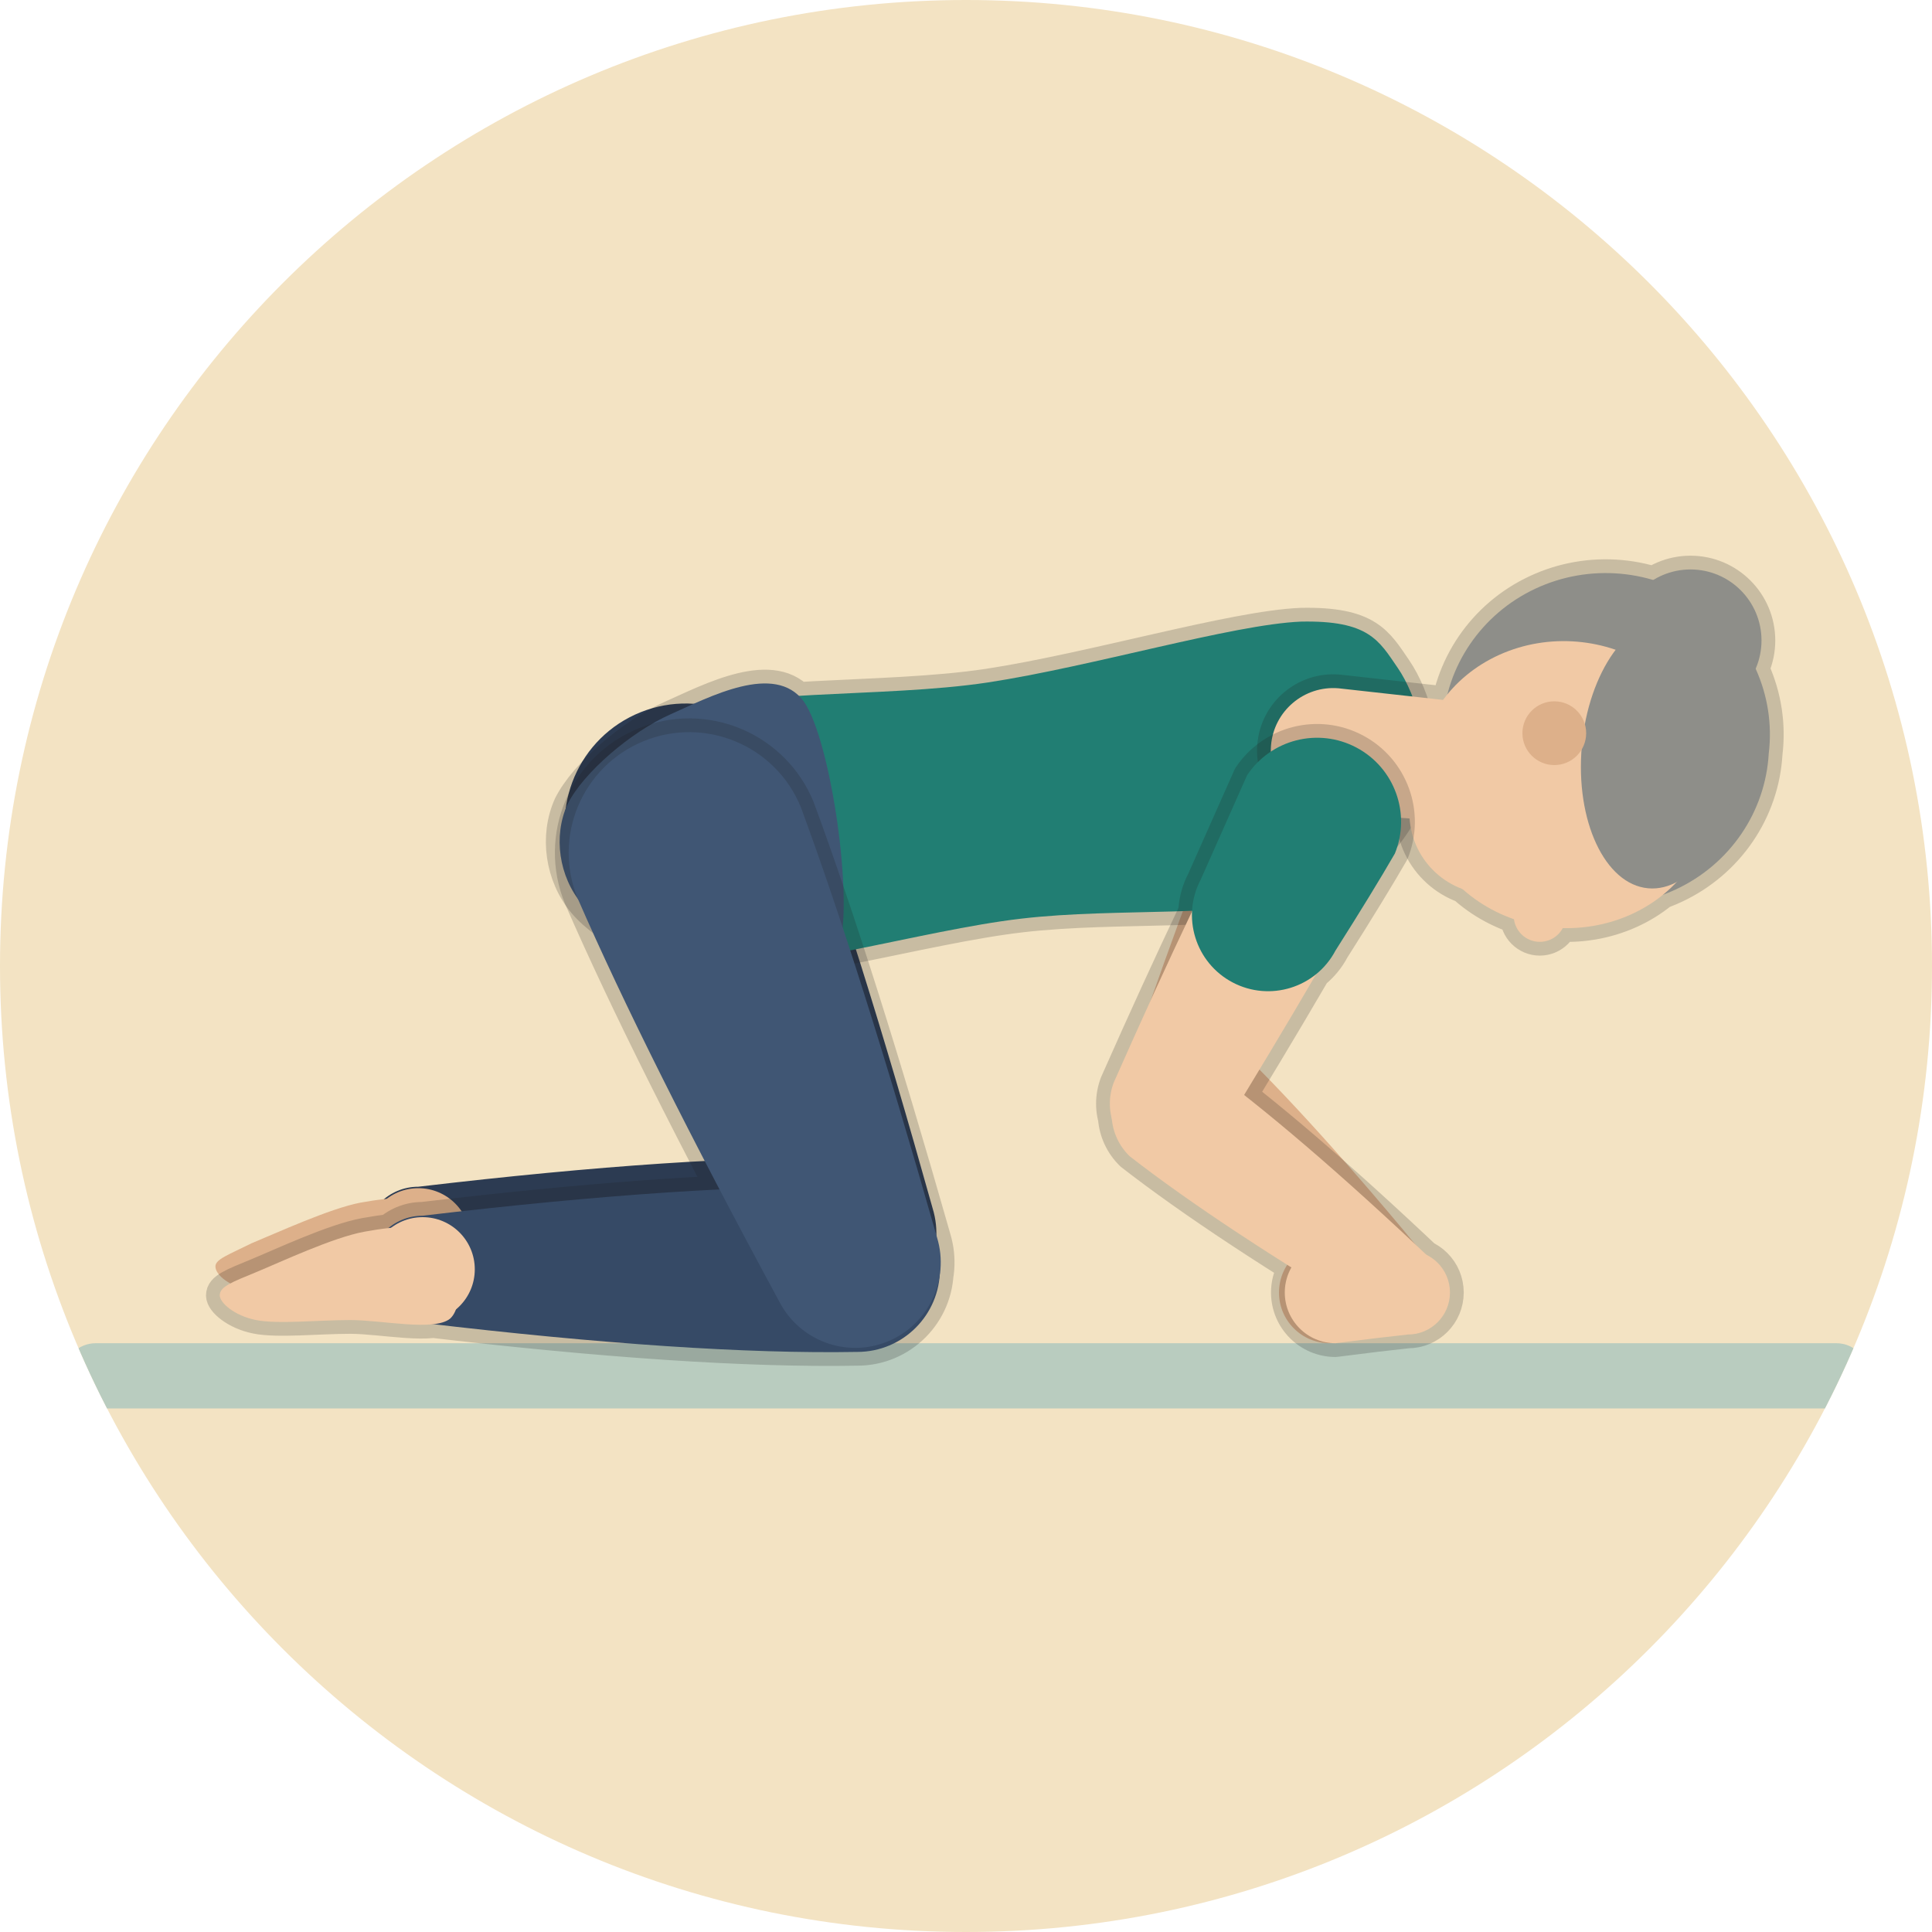
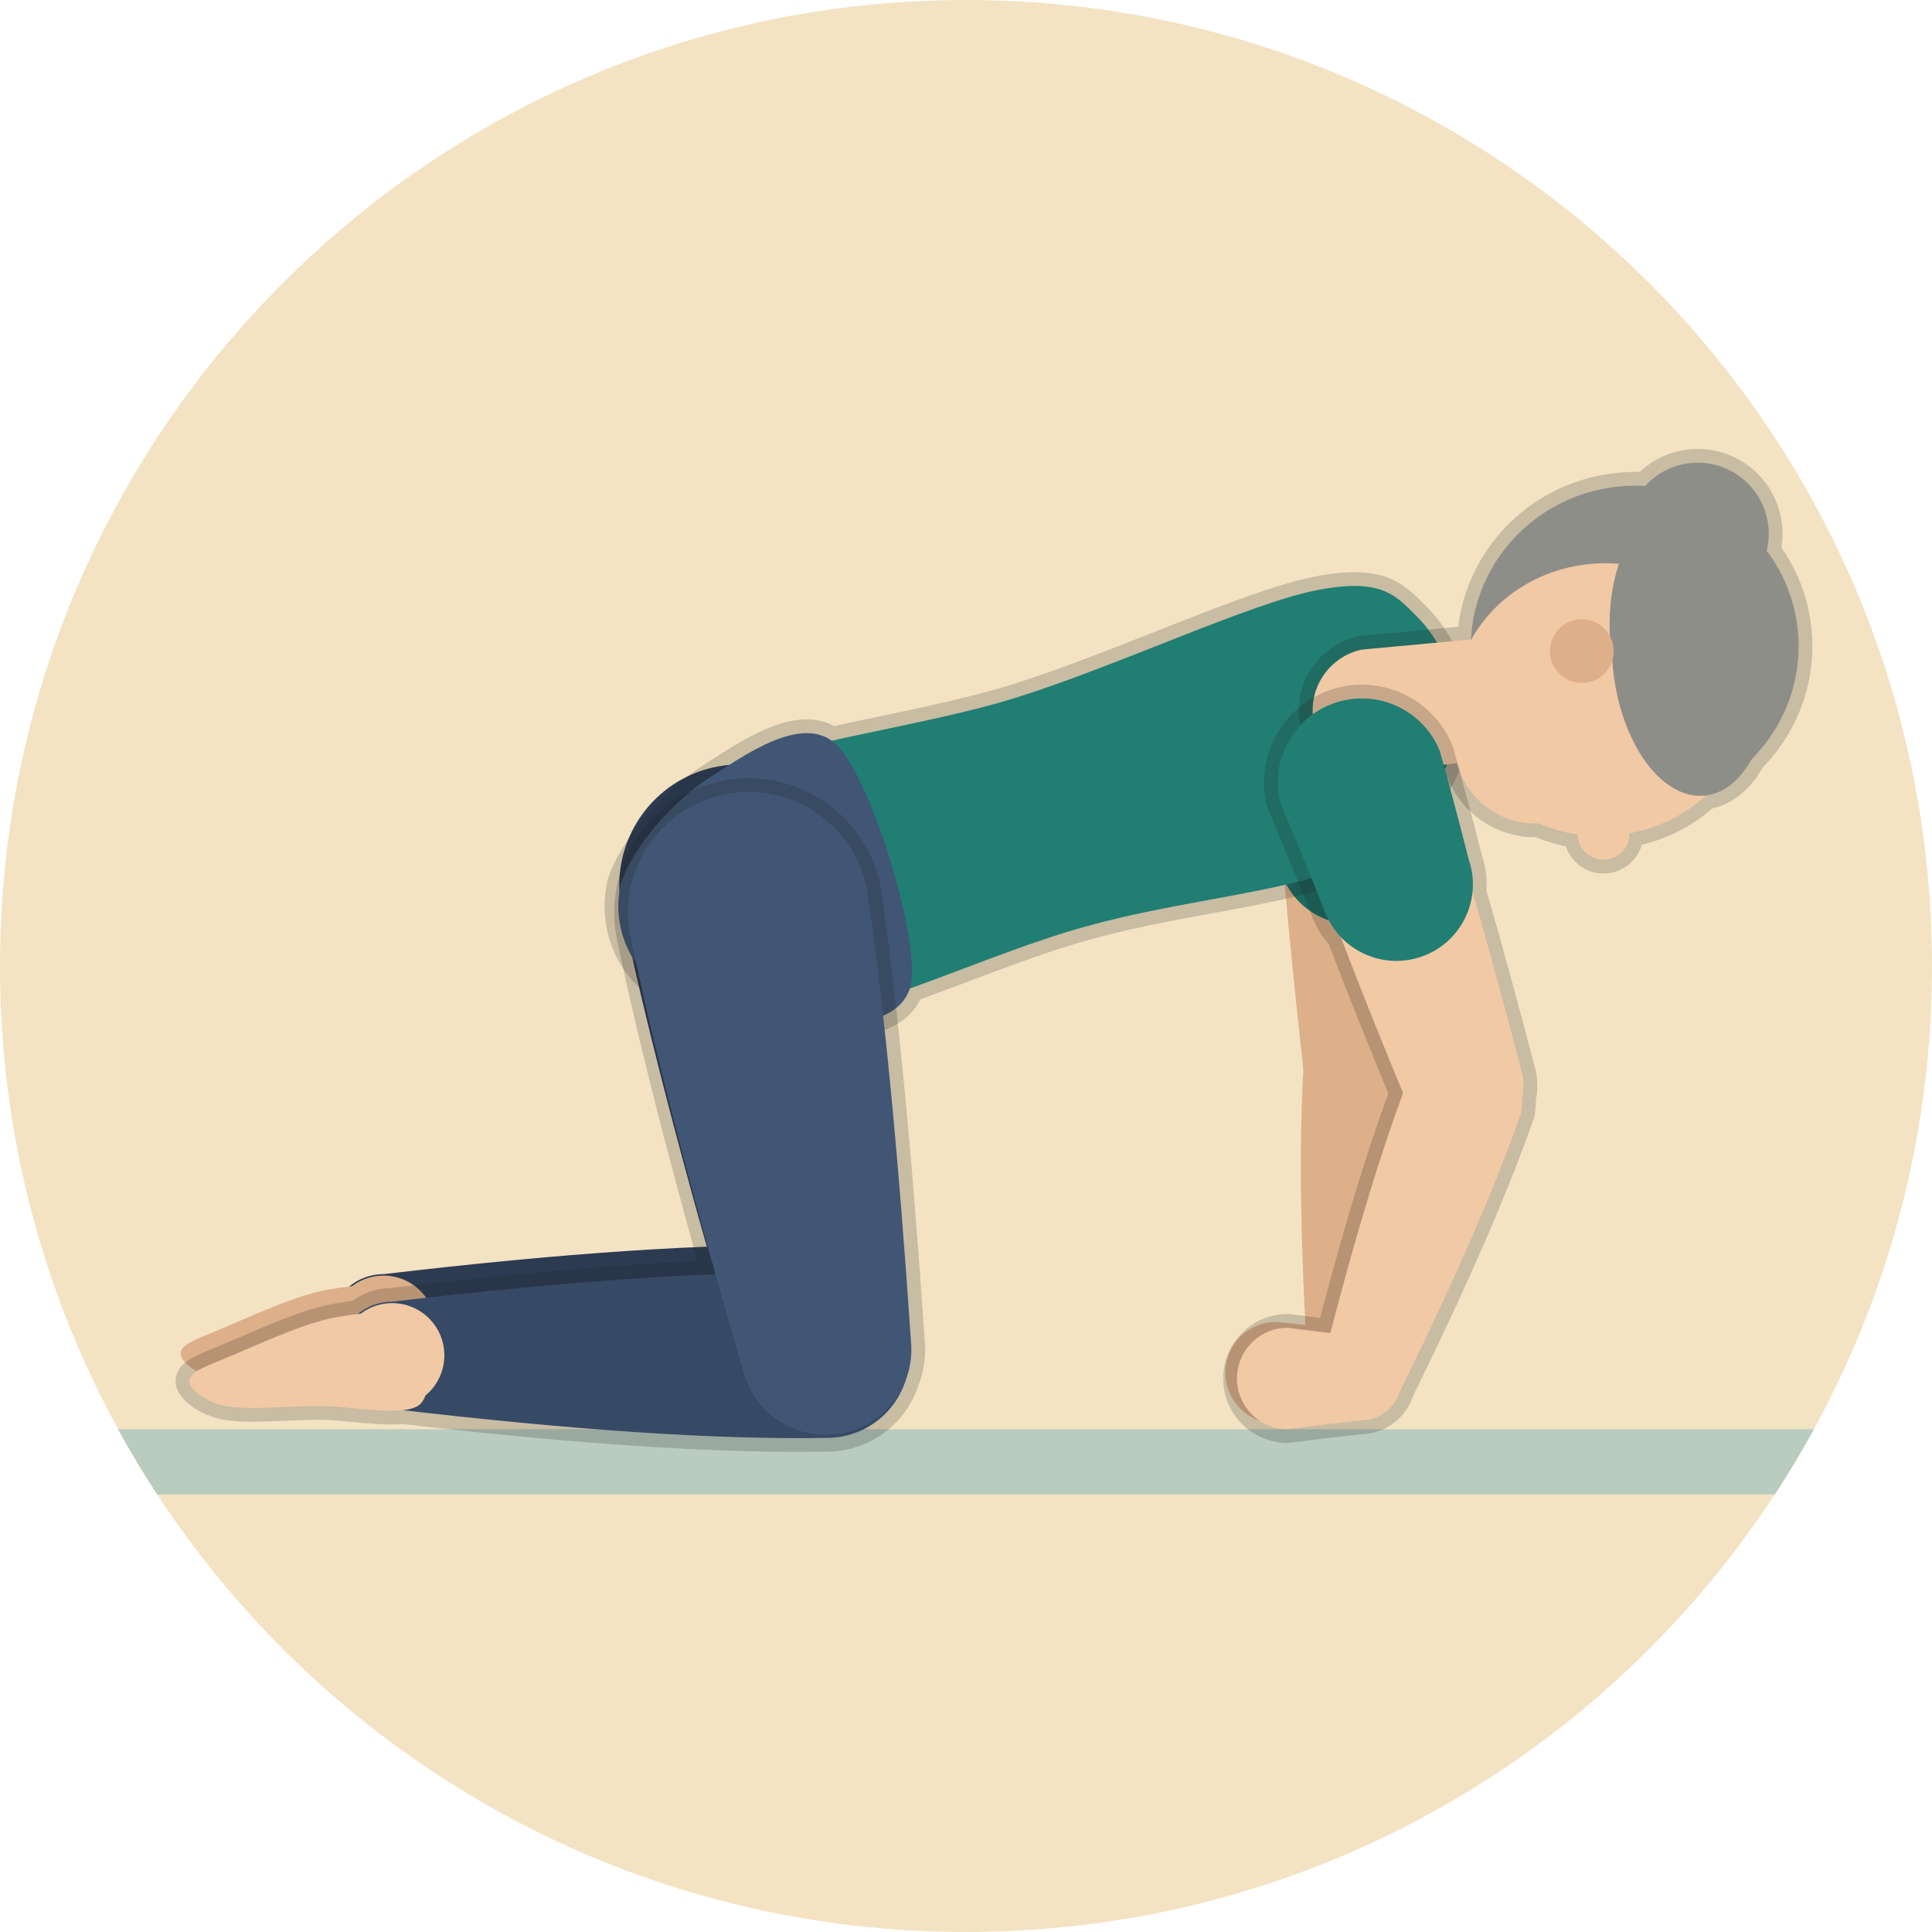
<svg xmlns="http://www.w3.org/2000/svg" viewBox="0 0 200 200" width="400" height="400" role="img" aria-label="Figure on hands and knees in profile with fingers pointing back toward the knees and hips shifted back.">
  <circle cx="100" cy="100" r="100" fill="#F3E3C3" />
  <clipPath id="c1pmoh83">
    <circle cx="100" cy="100" r="100" />
  </clipPath>
  <g clip-path="url(#c1pmoh83)">
-     <g transform="translate(100.0 139.8) scale(1.500)">
-       <rect x="-62.266" y="-0.5" width="124.532" height="4.5" rx="2.2" fill="#B9CCBF" />
+     <g transform="translate(100.0 148.7) scale(1.500)">
+       <rect x="-64.695" y="-0.5" width="129.391" height="4.5" rx="2.2" fill="#B9CCBF" />
      <g>
-         <path d="M19.5 -41.9Q16.1 -33.9 11.4 -20.3A4.1 4.1 0 0 0 18.9 -17.2Q25.4 -29.9 28.8 -38.0A5.0 5.0 0 0 0 19.5 -41.9Z" fill="#DDB08A" />
-         <path d="M18.8 -42.2Q17.8 -39.4 16.3 -34.8A5.2 5.2 0 0 0 25.9 -30.7Q28.1 -35.0 29.4 -37.7A5.8 5.8 0 0 0 18.8 -42.2Z" fill="#1B6A61" />
-         <path d="M12.3 -15.9Q17.9 -10.2 28.2 -2.0A2.8 2.8 0 0 0 32.1 -6.0Q23.8 -16.1 18.0 -21.6A4.1 4.1 0 0 0 12.3 -15.9Z" fill="#DDB08A" />
-         <path d="M30.1 -6.9Q28.2 -7.1 25.1 -7.5A3.5 3.5 0 0 0 25.1 -0.5Q28.2 -0.9 30.1 -1.1A2.9 2.9 0 0 0 30.1 -6.9Z" fill="#DDB08A" />
+         <path d="M21.3 -48.2Q21.7 -39.4 23.3 -25.2A4.1 4.1 0 0 0 31.5 -25.6Q31.8 -39.9 31.4 -48.6A5.0 5.0 0 0 0 21.3 -48.2Z" fill="#DDB08A" />
+         <path d="M20.6 -48.1Q20.9 -45.2 21.5 -40.3A5.2 5.2 0 0 0 31.9 -40.8Q32.1 -45.7 32.1 -48.6A5.8 5.8 0 0 0 20.6 -48.1Z" fill="#1B6A61" />
+         <path d="M23.3 -25.6Q22.8 -17.6 23.6 -4.6A2.8 2.8 0 0 0 29.1 -4.3Q31.2 -17.2 31.5 -25.2A4.1 4.1 0 0 0 23.3 -25.6Z" fill="#DDB08A" />
+         <path d="M26.4 -7.3Q24.5 -7.6 21.4 -7.9A3.5 3.5 0 0 0 21.4 -0.9Q24.5 -1.3 26.4 -1.5A2.9 2.9 0 0 0 26.4 -7.3Z" fill="#DDB08A" />
      </g>
      <g>
-         <path d="M-7.8 -13.3Q-19.2 -13.5 -37.8 -11.3A3.7 3.7 0 0 0 -37.8 -3.9Q-19.2 -1.7 -7.8 -1.9A5.7 5.7 0 0 0 -7.8 -13.3Z" fill="#2C3B52" />
-         <path d="M-27.1 -33.2Q-22.4 -22.4 -13.2 -5.4A5.9 5.9 0 0 0 -2.3 -9.8Q-7.5 -28.4 -11.6 -39.4A8.3 8.3 0 0 0 -27.1 -33.2Z" fill="#2C3B52" />
-         <path d="M-37.8 -4.0A3.6 3.6 0.0 1 0 -37.8 -11.2A3.6 3.6 0.0 1 0 -37.8 -4.0Z" fill="#DDB08A" />
-         <path d="M-36.3 -9.8C-35.3 -8.8 -34.8 -5.1 -35.9 -4.2C-36.9 -3.2 -40.5 -4.1 -42.8 -4.1C-45.0 -4.1 -47.8 -3.8 -49.3 -4.1C-50.8 -4.4 -51.8 -5.2 -51.8 -5.8C-51.8 -6.3 -50.9 -6.6 -49.3 -7.4C-47.6 -8.1 -43.9 -9.8 -41.8 -10.2C-39.6 -10.6 -37.2 -10.8 -36.3 -9.8Z" fill="#DDB08A" />
+         <path d="M-10.2 -13.2Q-21.6 -13.4 -40.2 -11.2A3.7 3.7 0 0 0 -40.2 -3.8Q-21.6 -1.6 -10.2 -1.8A5.7 5.7 0 0 0 -10.2 -13.2Z" fill="#2C3B52" />
+         <path d="M-23.8 -36.6Q-21.4 -25.0 -16.0 -6.5A5.9 5.9 0 0 0 -4.4 -8.5Q-5.6 -27.8 -7.4 -39.5A8.3 8.3 0 0 0 -23.8 -36.6Z" fill="#2C3B52" />
+         <path d="M-40.2 -3.9A3.6 3.6 0.0 1 0 -40.2 -11.1A3.6 3.6 0.0 1 0 -40.2 -3.9Z" fill="#DDB08A" />
+         <path d="M-38.7 -9.7C-37.7 -8.7 -37.2 -5.1 -38.3 -4.1C-39.4 -3.2 -43.0 -4.0 -45.2 -4.0C-47.4 -4.0 -50.2 -3.7 -51.7 -4.0C-53.2 -4.3 -54.2 -5.2 -54.2 -5.7C-54.2 -6.3 -53.4 -6.6 -51.7 -7.3C-50.0 -8.0 -46.4 -9.7 -44.2 -10.1C-42.0 -10.5 -39.7 -10.7 -38.7 -9.7Z" fill="#DDB08A" />
      </g>
      <g>
-         <path d="M-20.4 -43.7C-15.9 -45.7 -5.8 -45.0 1.5 -46.1C8.7 -47.2 18.4 -50.1 23.1 -50.3C27.8 -50.4 28.5 -49.0 29.8 -47.1C31.1 -45.2 32.2 -41.6 31.1 -39.0C30.1 -36.3 27.8 -32.9 23.2 -31.4C18.7 -29.8 10.6 -30.6 3.8 -29.8C-3.1 -29.0 -13.1 -25.9 -18.0 -26.6C-22.9 -27.4 -25.3 -31.6 -25.7 -34.4C-26.1 -37.3 -24.9 -41.8 -20.4 -43.7ZM-20.4 -43.9C-17.7 -45.1 -13.2 -47.5 -11.2 -44.8C-9.3 -42.1 -7.7 -30.8 -8.8 -27.7C-10.0 -24.6 -15.0 -25.8 -18.0 -26.3C-20.9 -26.8 -24.9 -28.9 -26.5 -30.8C-28.1 -32.7 -28.5 -35.5 -27.5 -37.7C-26.4 -39.9 -23.1 -42.7 -20.4 -43.9Z" fill="#1E1F1D" stroke="#1E1F1D" stroke-width="1.9" stroke-linejoin="round" opacity="0.2" />
-         <path d="M-20.4 -43.7C-15.9 -45.7 -5.8 -45.0 1.5 -46.1C8.7 -47.2 18.4 -50.1 23.1 -50.3C27.8 -50.4 28.5 -49.0 29.8 -47.1C31.1 -45.2 32.2 -41.6 31.1 -39.0C30.1 -36.3 27.8 -32.9 23.2 -31.4C18.7 -29.8 10.6 -30.6 3.8 -29.8C-3.1 -29.0 -13.1 -25.9 -18.0 -26.6C-22.9 -27.4 -25.3 -31.6 -25.7 -34.4C-26.1 -37.3 -24.9 -41.8 -20.4 -43.7Z" fill="#217E73" />
-         <path d="M-20.4 -43.9C-17.7 -45.1 -13.2 -47.5 -11.2 -44.8C-9.3 -42.1 -7.7 -30.8 -8.8 -27.7C-10.0 -24.6 -15.0 -25.8 -18.0 -26.3C-20.9 -26.8 -24.9 -28.9 -26.5 -30.8C-28.1 -32.7 -28.5 -35.5 -27.5 -37.7C-26.4 -39.9 -23.1 -42.7 -20.4 -43.9Z" fill="#405674" />
+         <path d="M-17.8 -45.2C-13.6 -47.8 -3.5 -48.8 3.5 -51.0C10.5 -53.2 19.6 -57.5 24.2 -58.4C28.8 -59.3 29.7 -58.0 31.3 -56.4C32.9 -54.7 34.6 -51.3 33.9 -48.5C33.2 -45.8 31.5 -42.0 27.3 -39.8C23.0 -37.6 15.0 -37.1 8.3 -35.2C1.6 -33.4 -7.8 -28.7 -12.7 -28.7C-17.7 -28.7 -20.7 -32.4 -21.5 -35.2C-22.3 -37.9 -21.9 -42.5 -17.8 -45.2ZM-17.8 -45.4C-15.3 -47.0 -11.2 -50.0 -8.9 -47.7C-6.5 -45.3 -3.2 -34.4 -3.8 -31.2C-4.5 -28.0 -9.6 -28.3 -12.6 -28.4C-15.6 -28.4 -19.9 -29.8 -21.7 -31.5C-23.6 -33.1 -24.4 -35.8 -23.8 -38.2C-23.1 -40.5 -20.3 -43.8 -17.8 -45.4Z" fill="#1E1F1D" stroke="#1E1F1D" stroke-width="1.9" stroke-linejoin="round" opacity="0.2" />
+         <path d="M-17.8 -45.2C-13.6 -47.8 -3.5 -48.8 3.5 -51.0C10.5 -53.2 19.6 -57.5 24.2 -58.4C28.8 -59.3 29.7 -58.0 31.3 -56.4C32.9 -54.7 34.6 -51.3 33.9 -48.5C33.2 -45.8 31.5 -42.0 27.3 -39.8C23.0 -37.6 15.0 -37.1 8.3 -35.2C1.6 -33.4 -7.8 -28.7 -12.7 -28.7C-17.7 -28.7 -20.7 -32.4 -21.5 -35.2C-22.3 -37.9 -21.9 -42.5 -17.8 -45.2Z" fill="#217E73" />
+         <path d="M-17.8 -45.4C-15.3 -47.0 -11.2 -50.0 -8.9 -47.7C-6.5 -45.3 -3.2 -34.4 -3.8 -31.2C-4.5 -28.0 -9.6 -28.3 -12.6 -28.4C-15.6 -28.4 -19.9 -29.8 -21.7 -31.5C-23.6 -33.1 -24.4 -35.8 -23.8 -38.2C-23.1 -40.5 -20.3 -43.8 -17.8 -45.4Z" fill="#405674" />
      </g>
      <g>
-         <path d="M25.0 -37.1Q31.2 -36.7 41.4 -35.9A4.0 4.0 0 0 0 42.1 -43.9Q31.9 -45.0 25.7 -45.7A4.3 4.3 0 0 0 25.0 -37.1ZM50.0 -44.1A4.9 4.9 0.0 1 0 50.0 -53.9A4.9 4.9 0.0 1 0 50.0 -44.1ZM32.9 -43.2A11.1 11.3 95.0 1 0 55.4 -41.2A11.1 11.3 95.0 1 0 32.9 -43.2ZM31.2 -39.9A9.4 10.2 95.0 1 0 51.5 -38.2A9.4 10.2 95.0 1 0 31.2 -39.9ZM36.2 -31.5A5.6 5.6 0.0 1 0 36.2 -42.7A5.6 5.6 0.0 1 0 36.2 -31.5ZM39.6 -28.2A1.8 1.8 0.0 1 0 39.6 -31.8A1.8 1.8 0.0 1 0 39.6 -28.2ZM42.5 -41.7A9.3 5.4 95.0 1 0 53.3 -40.7A9.3 5.4 95.0 1 0 42.5 -41.7ZM40.6 -40.4A2.2 2.2 0.0 1 0 40.6 -44.8A2.2 2.2 0.0 1 0 40.6 -40.4Z" fill="#1E1F1D" stroke="#1E1F1D" stroke-width="1.9" stroke-linejoin="round" opacity="0.2" />
-         <path d="M25.0 -37.1Q31.2 -36.7 41.4 -35.9A4.0 4.0 0 0 0 42.1 -43.9Q31.9 -45.0 25.7 -45.7A4.3 4.3 0 0 0 25.0 -37.1Z" fill="#F1C9A5" />
-         <path d="M50.0 -44.1A4.9 4.9 0.0 1 0 50.0 -53.9A4.9 4.9 0.0 1 0 50.0 -44.1Z" fill="#8E8E89" />
-         <path d="M32.9 -43.2A11.1 11.3 95.0 1 0 55.4 -41.2A11.1 11.3 95.0 1 0 32.9 -43.2Z" fill="#8E8E89" />
-         <path d="M31.2 -39.9A9.4 10.2 95.0 1 0 51.5 -38.2A9.4 10.2 95.0 1 0 31.2 -39.9Z" fill="#F1C9A5" />
-         <path d="M36.2 -31.5A5.6 5.6 0.0 1 0 36.2 -42.7A5.6 5.6 0.0 1 0 36.2 -31.5Z" fill="#F1C9A5" />
-         <path d="M39.6 -28.2A1.8 1.8 0.0 1 0 39.6 -31.8A1.8 1.8 0.0 1 0 39.6 -28.2Z" fill="#F1C9A5" />
-         <path d="M42.5 -41.7A9.3 5.4 95.0 1 0 53.3 -40.7A9.3 5.4 95.0 1 0 42.5 -41.7Z" fill="#8E8E89" />
-         <path d="M40.6 -40.4A2.2 2.2 0.0 1 0 40.6 -44.8A2.2 2.2 0.0 1 0 40.6 -40.4Z" fill="#DDB08A" />
+         <path d="M28.2 -45.8Q34.5 -46.5 44.6 -47.8A4.0 4.0 0 0 0 43.8 -55.8Q33.6 -54.9 27.3 -54.3A4.3 4.3 0 0 0 28.2 -45.8ZM50.5 -57.4A4.9 4.9 0.0 1 0 50.5 -67.2A4.9 4.9 0.0 1 0 50.5 -57.4ZM34.9 -53.3A11.1 11.3 84.0 1 0 57.4 -55.7A11.1 11.3 84.0 1 0 34.9 -53.3ZM33.8 -49.8A9.4 10.2 84.0 1 0 54.1 -51.9A9.4 10.2 84.0 1 0 33.8 -49.8ZM39.3 -42.3A5.6 5.6 0.0 1 0 39.3 -53.5A5.6 5.6 0.0 1 0 39.3 -42.3ZM44.0 -39.8A1.8 1.8 0.0 1 0 44.0 -43.4A1.8 1.8 0.0 1 0 44.0 -39.8ZM44.6 -53.6A9.3 5.4 84.0 1 0 55.3 -54.8A9.3 5.4 84.0 1 0 44.6 -53.6ZM42.5 -52.0A2.2 2.2 0.0 1 0 42.5 -56.4A2.2 2.2 0.0 1 0 42.5 -52.0Z" fill="#1E1F1D" stroke="#1E1F1D" stroke-width="1.9" stroke-linejoin="round" opacity="0.2" />
+         <path d="M28.2 -45.8Q34.5 -46.5 44.6 -47.8A4.0 4.0 0 0 0 43.8 -55.8Q33.6 -54.9 27.3 -54.3A4.3 4.3 0 0 0 28.2 -45.8Z" fill="#F1C9A5" />
+         <path d="M50.5 -57.4A4.9 4.9 0.0 1 0 50.5 -67.2A4.9 4.9 0.0 1 0 50.5 -57.4Z" fill="#8E8E89" />
+         <path d="M34.9 -53.3A11.1 11.3 84.0 1 0 57.4 -55.7A11.1 11.3 84.0 1 0 34.9 -53.3Z" fill="#8E8E89" />
+         <path d="M33.8 -49.8A9.4 10.2 84.0 1 0 54.1 -51.9A9.4 10.2 84.0 1 0 33.8 -49.8Z" fill="#F1C9A5" />
+         <path d="M39.3 -42.3A5.6 5.6 0.0 1 0 39.3 -53.5A5.6 5.6 0.0 1 0 39.3 -42.3Z" fill="#F1C9A5" />
+         <path d="M44.0 -39.8A1.8 1.8 0.0 1 0 44.0 -43.4A1.8 1.8 0.0 1 0 44.0 -39.8Z" fill="#F1C9A5" />
+         <path d="M44.6 -53.6A9.3 5.4 84.0 1 0 55.3 -54.8A9.3 5.4 84.0 1 0 44.6 -53.6Z" fill="#8E8E89" />
+         <path d="M42.5 -52.0A2.2 2.2 0.0 1 0 42.5 -56.4A2.2 2.2 0.0 1 0 42.5 -52.0Z" fill="#DDB08A" />
      </g>
      <g>
-         <path d="M-7.5 -11.3Q-18.9 -11.5 -37.5 -9.3A3.7 3.7 0 0 0 -37.5 -1.9Q-18.9 0.3 -7.5 0.1A5.7 5.7 0 0 0 -7.5 -11.3ZM-26.8 -31.2Q-22.1 -20.4 -12.9 -3.4A5.9 5.9 0 0 0 -2.0 -7.8Q-7.3 -26.4 -11.4 -37.5A8.3 8.3 0 0 0 -26.8 -31.2ZM-37.5 -2.0A3.6 3.6 0.0 1 0 -37.5 -9.2A3.6 3.6 0.0 1 0 -37.5 -2.0ZM-36.0 -7.8C-35.0 -6.8 -34.5 -3.2 -35.6 -2.2C-36.7 -1.3 -40.3 -2.1 -42.5 -2.1C-44.7 -2.1 -47.5 -1.8 -49.0 -2.1C-50.5 -2.4 -51.5 -3.3 -51.5 -3.8C-51.5 -4.4 -50.7 -4.7 -49.0 -5.4C-47.3 -6.1 -43.7 -7.8 -41.5 -8.2C-39.3 -8.6 -37.0 -8.8 -36.0 -7.8Z" fill="#1E1F1D" stroke="#1E1F1D" stroke-width="1.9" stroke-linejoin="round" opacity="0.2" />
-         <path d="M-7.5 -11.3Q-18.9 -11.5 -37.5 -9.3A3.7 3.7 0 0 0 -37.5 -1.9Q-18.9 0.3 -7.5 0.1A5.7 5.7 0 0 0 -7.5 -11.3Z" fill="#364A66" />
-         <path d="M-26.8 -31.2Q-22.1 -20.4 -12.9 -3.4A5.9 5.9 0 0 0 -2.0 -7.8Q-7.3 -26.4 -11.4 -37.5A8.3 8.3 0 0 0 -26.8 -31.2Z" fill="#405674" />
-         <path d="M-37.5 -2.0A3.6 3.6 0.0 1 0 -37.5 -9.2A3.6 3.6 0.0 1 0 -37.5 -2.0Z" fill="#F1C9A5" />
-         <path d="M-36.0 -7.8C-35.0 -6.8 -34.5 -3.2 -35.6 -2.2C-36.7 -1.3 -40.3 -2.1 -42.5 -2.1C-44.7 -2.1 -47.5 -1.8 -49.0 -2.1C-50.5 -2.4 -51.5 -3.3 -51.5 -3.8C-51.5 -4.4 -50.7 -4.7 -49.0 -5.4C-47.3 -6.1 -43.7 -7.8 -41.5 -8.2C-39.3 -8.6 -37.0 -8.8 -36.0 -7.8Z" fill="#F1C9A5" />
+         <path d="M-9.6 -11.3Q-21.0 -11.5 -39.6 -9.3A3.7 3.7 0 0 0 -39.6 -1.9Q-21.0 0.3 -9.6 0.1A5.7 5.7 0 0 0 -9.6 -11.3ZM-23.2 -34.7Q-20.8 -23.1 -15.4 -4.6A5.9 5.9 0 0 0 -3.8 -6.6Q-5.1 -25.9 -6.8 -37.6A8.3 8.3 0 0 0 -23.2 -34.7ZM-39.6 -2.0A3.6 3.6 0.0 1 0 -39.6 -9.2A3.6 3.6 0.0 1 0 -39.6 -2.0ZM-38.1 -7.8C-37.1 -6.8 -36.6 -3.2 -37.7 -2.2C-38.8 -1.3 -42.4 -2.1 -44.6 -2.1C-46.8 -2.1 -49.6 -1.8 -51.1 -2.1C-52.6 -2.4 -53.6 -3.3 -53.6 -3.8C-53.6 -4.4 -52.8 -4.7 -51.1 -5.4C-49.4 -6.1 -45.8 -7.8 -43.6 -8.2C-41.4 -8.6 -39.1 -8.8 -38.1 -7.8Z" fill="#1E1F1D" stroke="#1E1F1D" stroke-width="1.9" stroke-linejoin="round" opacity="0.2" />
+         <path d="M-9.6 -11.3Q-21.0 -11.5 -39.6 -9.3A3.7 3.7 0 0 0 -39.6 -1.9Q-21.0 0.3 -9.6 0.1A5.7 5.7 0 0 0 -9.6 -11.3Z" fill="#364A66" />
+         <path d="M-23.2 -34.7Q-20.8 -23.1 -15.4 -4.6A5.9 5.9 0 0 0 -3.8 -6.6Q-5.1 -25.9 -6.8 -37.6A8.3 8.3 0 0 0 -23.2 -34.7Z" fill="#405674" />
+         <path d="M-39.6 -2.0A3.6 3.6 0.0 1 0 -39.6 -9.2A3.6 3.6 0.0 1 0 -39.6 -2.0Z" fill="#F1C9A5" />
+         <path d="M-38.1 -7.8C-37.1 -6.8 -36.6 -3.2 -37.7 -2.2C-38.8 -1.3 -42.4 -2.1 -44.6 -2.1C-46.8 -2.1 -49.6 -1.8 -51.1 -2.1C-52.6 -2.4 -53.6 -3.3 -53.6 -3.8C-53.6 -4.4 -52.8 -4.7 -51.1 -5.4C-49.4 -6.1 -45.8 -7.8 -43.6 -8.2C-41.4 -8.6 -39.1 -8.8 -38.1 -7.8Z" fill="#F1C9A5" />
      </g>
      <g>
-         <path d="M20.1 -39.3Q16.0 -31.6 10.2 -18.5A4.1 4.1 0 0 0 17.4 -14.7Q24.9 -26.9 29.0 -34.6A5.0 5.0 0 0 0 20.1 -39.3ZM19.4 -39.7Q18.2 -37.0 16.2 -32.5A5.2 5.2 0 0 0 25.5 -27.6Q28.1 -31.7 29.6 -34.3A5.8 5.8 0 0 0 19.4 -39.7ZM11.3 -13.4Q17.6 -8.5 28.9 -1.8A2.8 2.8 0 0 0 32.2 -6.2Q22.7 -15.2 16.2 -19.9A4.1 4.1 0 0 0 11.3 -13.4ZM30.5 -6.9Q28.6 -7.1 25.5 -7.5A3.5 3.5 0 0 0 25.5 -0.5Q28.6 -0.9 30.5 -1.1A2.9 2.9 0 0 0 30.5 -6.9Z" fill="#1E1F1D" stroke="#1E1F1D" stroke-width="1.9" stroke-linejoin="round" opacity="0.2" />
-         <path d="M20.1 -39.3Q16.0 -31.6 10.2 -18.5A4.1 4.1 0 0 0 17.4 -14.7Q24.9 -26.9 29.0 -34.6A5.0 5.0 0 0 0 20.1 -39.3Z" fill="#F1C9A5" />
-         <path d="M19.4 -39.7Q18.2 -37.0 16.2 -32.5A5.2 5.2 0 0 0 25.5 -27.6Q28.1 -31.7 29.6 -34.3A5.8 5.8 0 0 0 19.4 -39.7Z" fill="#217E73" />
-         <path d="M11.3 -13.4Q17.6 -8.5 28.9 -1.8A2.8 2.8 0 0 0 32.2 -6.2Q22.7 -15.2 16.2 -19.9A4.1 4.1 0 0 0 11.3 -13.4Z" fill="#F1C9A5" />
-         <path d="M30.5 -6.9Q28.6 -7.1 25.5 -7.5A3.5 3.5 0 0 0 25.5 -0.5Q28.6 -0.9 30.5 -1.1A2.9 2.9 0 0 0 30.5 -6.9Z" fill="#F1C9A5" />
+         <path d="M22.5 -43.9Q25.2 -35.6 30.7 -22.4A4.1 4.1 0 0 0 38.4 -25.0Q34.8 -38.8 32.0 -47.1A5.0 5.0 0 0 0 22.5 -43.9ZM21.7 -43.7Q22.9 -40.9 24.7 -36.4A5.2 5.2 0 0 0 34.7 -39.8Q33.5 -44.5 32.7 -47.3A5.8 5.8 0 0 0 21.7 -43.7ZM30.7 -25.1Q27.8 -17.7 24.6 -5.0A2.8 2.8 0 0 0 29.9 -3.0Q35.7 -14.8 38.3 -22.3A4.1 4.1 0 0 0 30.7 -25.1ZM27.2 -6.9Q25.3 -7.1 22.2 -7.5A3.5 3.5 0 0 0 22.2 -0.5Q25.3 -0.9 27.2 -1.1A2.9 2.9 0 0 0 27.2 -6.9Z" fill="#1E1F1D" stroke="#1E1F1D" stroke-width="1.9" stroke-linejoin="round" opacity="0.2" />
+         <path d="M22.5 -43.9Q25.2 -35.6 30.7 -22.4A4.1 4.1 0 0 0 38.4 -25.0Q34.8 -38.8 32.0 -47.1A5.0 5.0 0 0 0 22.5 -43.9Z" fill="#F1C9A5" />
+         <path d="M21.7 -43.7Q22.9 -40.9 24.7 -36.4A5.2 5.2 0 0 0 34.7 -39.8Q33.5 -44.5 32.7 -47.3A5.8 5.8 0 0 0 21.7 -43.7Z" fill="#217E73" />
+         <path d="M30.7 -25.1Q27.8 -17.7 24.6 -5.0A2.8 2.8 0 0 0 29.9 -3.0Q35.7 -14.8 38.3 -22.3A4.1 4.1 0 0 0 30.7 -25.1Z" fill="#F1C9A5" />
+         <path d="M27.2 -6.9Q25.3 -7.1 22.2 -7.5A3.5 3.5 0 0 0 22.2 -0.5Q25.3 -0.9 27.2 -1.1A2.9 2.9 0 0 0 27.2 -6.9Z" fill="#F1C9A5" />
      </g>
    </g>
  </g>
</svg>
